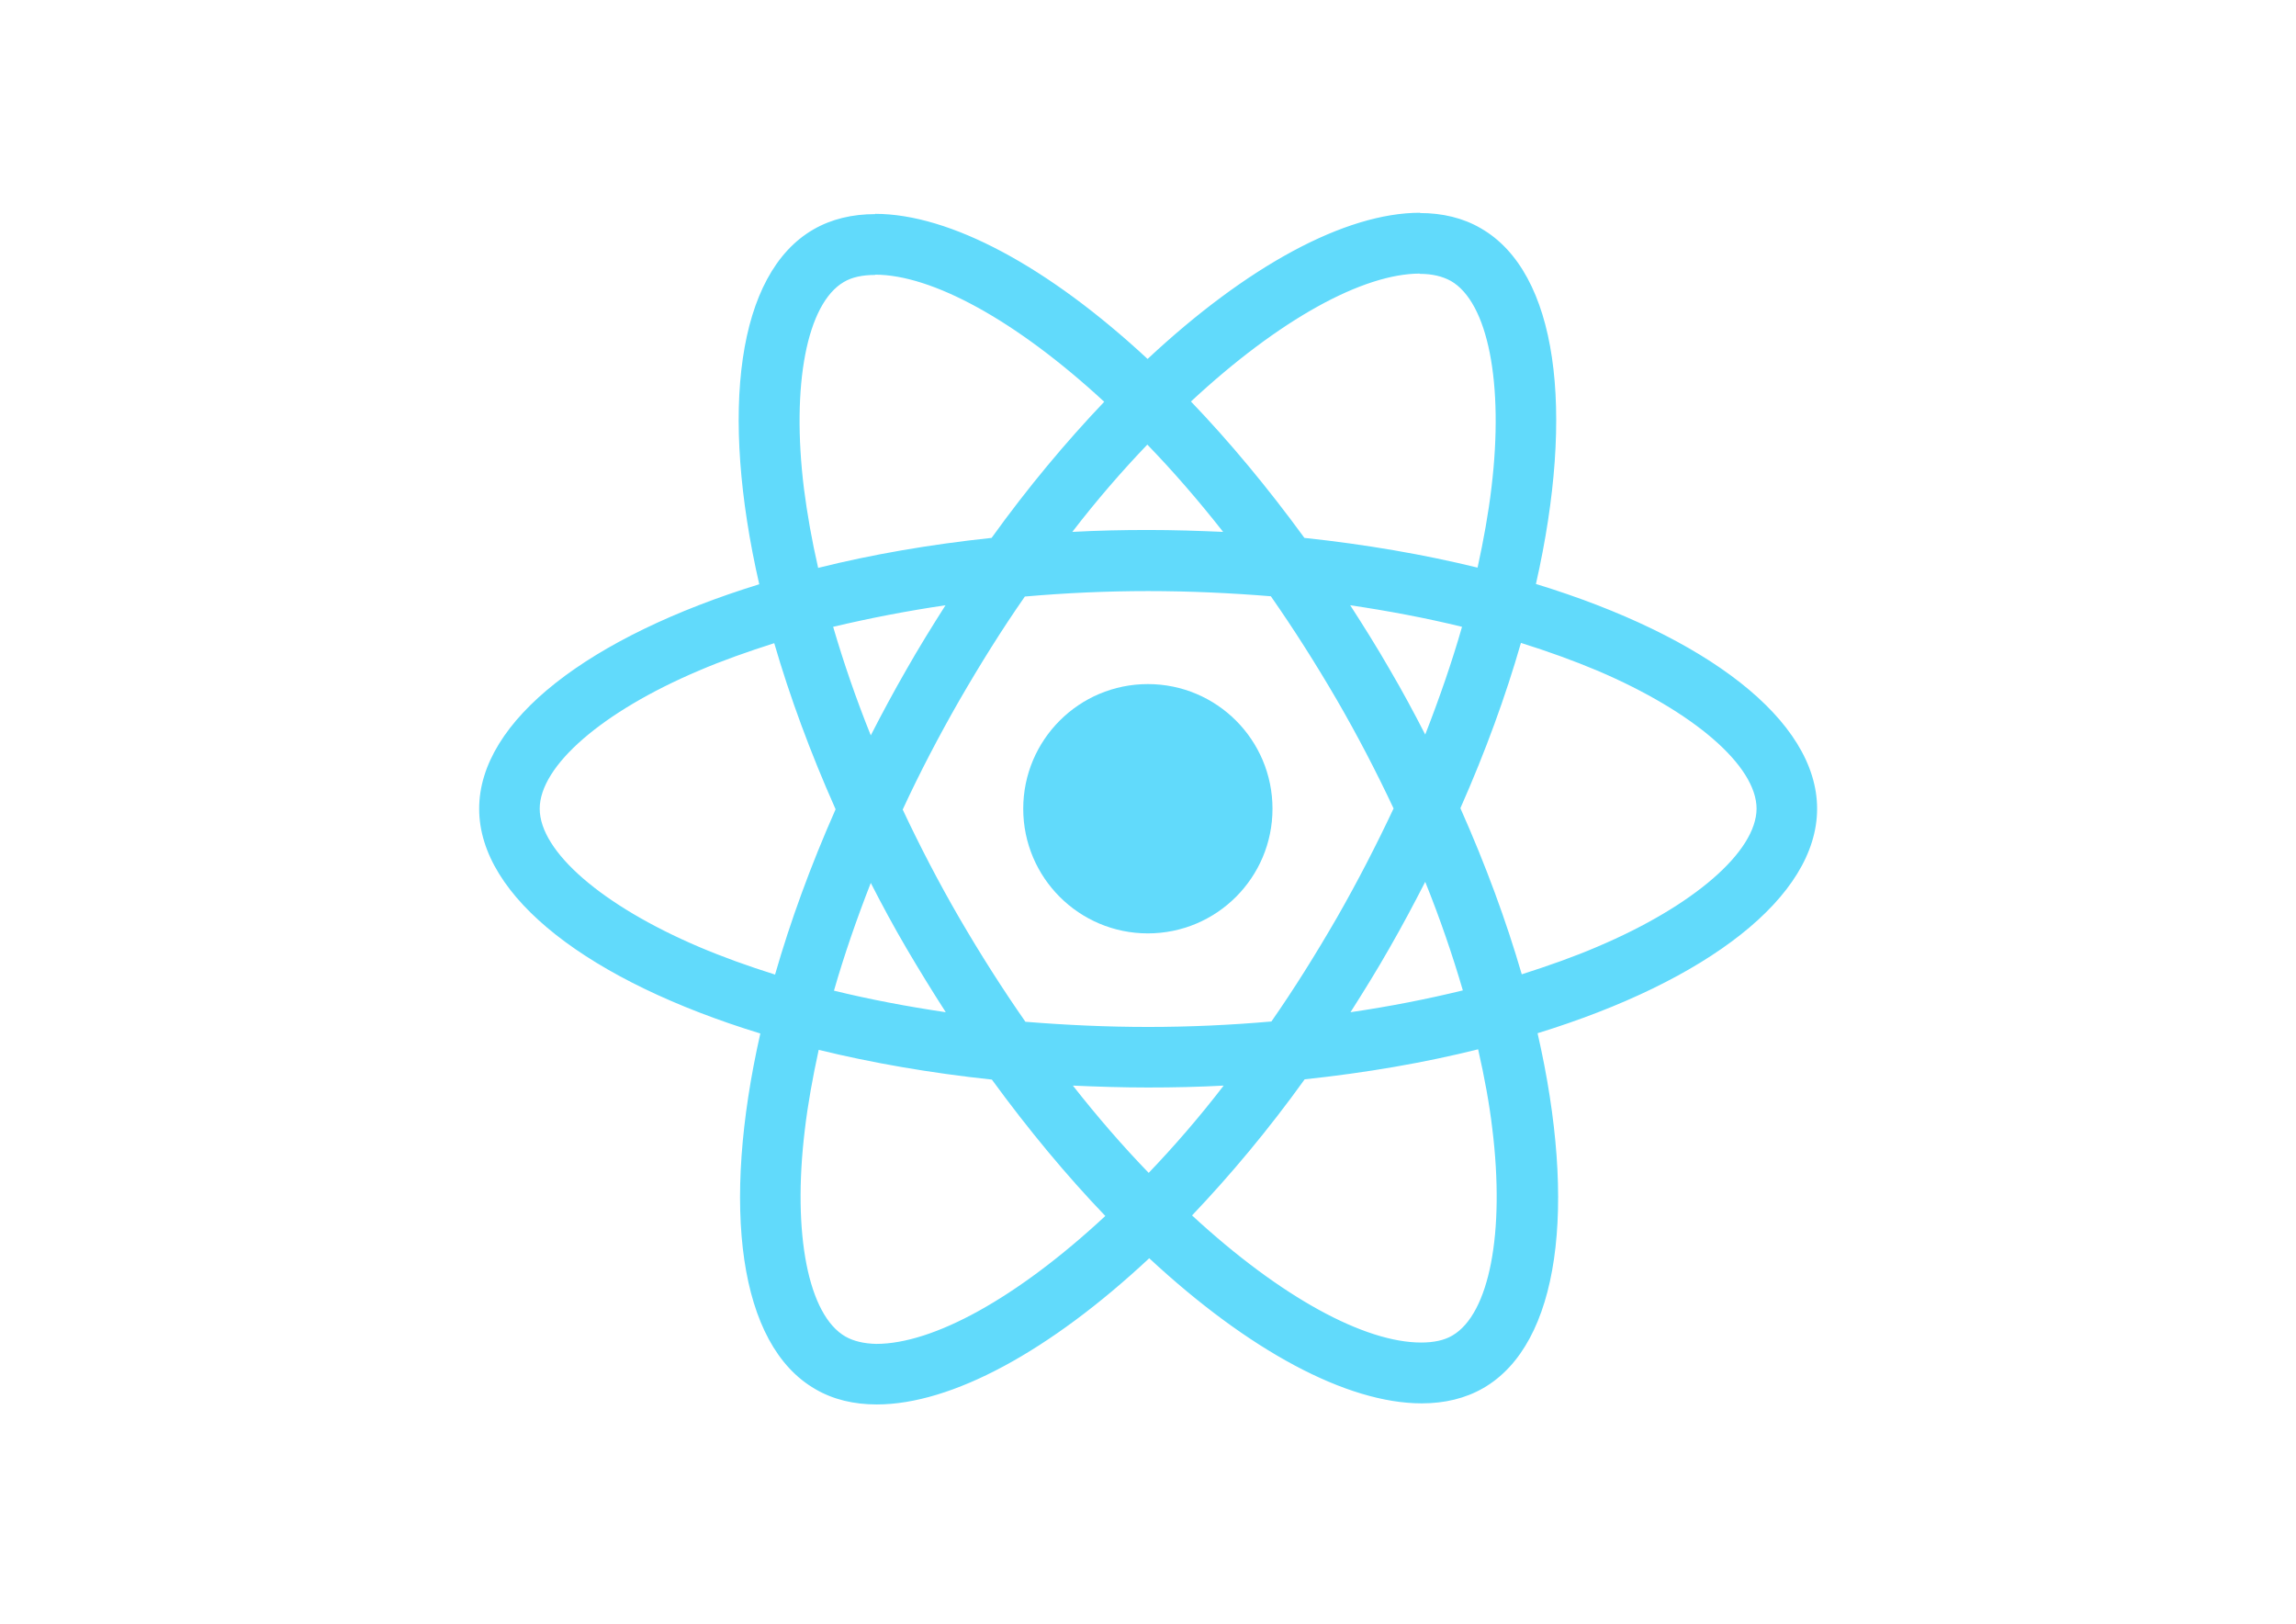
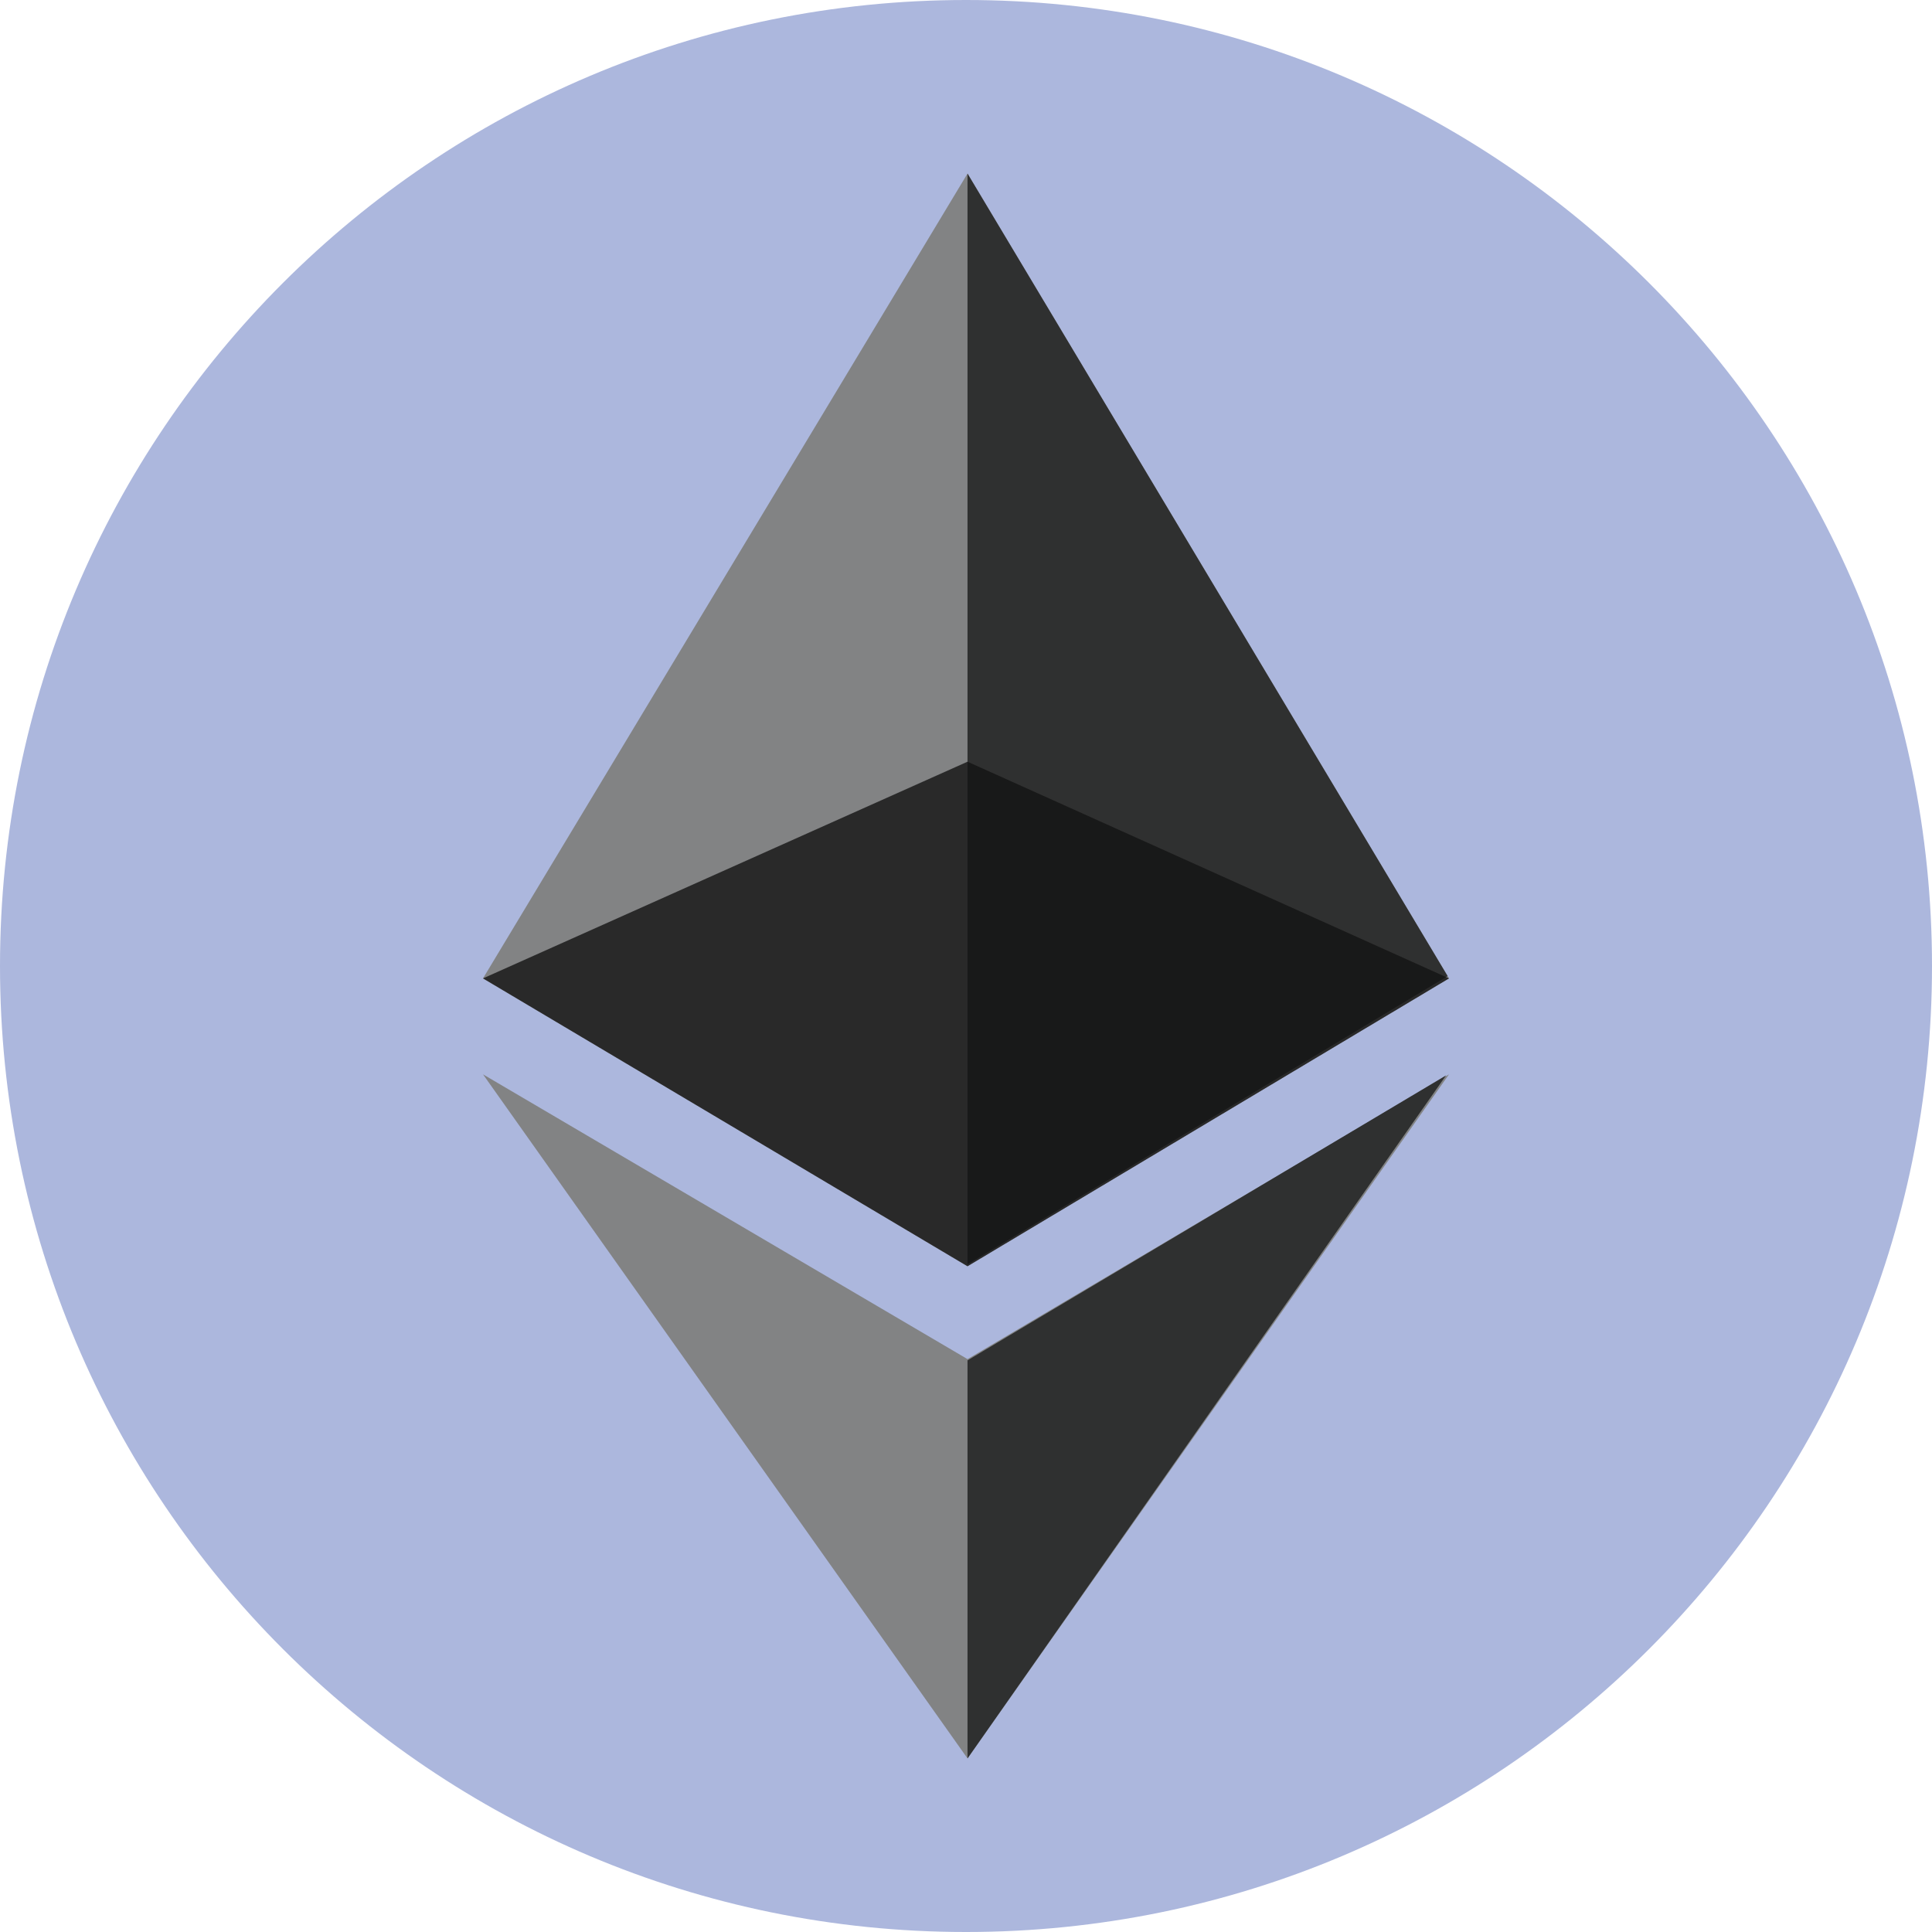
- <svg xmlns="http://www.w3.org/2000/svg" viewBox="0 0 841.9 595.3">
-   <g fill="#61DAFB">
-     <path d="M666.3 296.5c0-32.5-40.7-63.3-103.1-82.4 14.4-63.6 8-114.2-20.2-130.4-6.5-3.8-14.1-5.6-22.4-5.6v22.3c4.6 0 8.3.9 11.4 2.6 13.6 7.8 19.5 37.5 14.9 75.7-1.1 9.4-2.9 19.3-5.1 29.4-19.6-4.8-41-8.5-63.5-10.9-13.5-18.5-27.5-35.3-41.6-50 32.6-30.3 63.2-46.9 84-46.9V78c-27.5 0-63.5 19.6-99.9 53.6-36.4-33.8-72.4-53.2-99.9-53.2v22.3c20.7 0 51.4 16.5 84 46.6-14 14.7-28 31.4-41.3 49.9-22.6 2.4-44 6.1-63.6 11-2.3-10-4-19.7-5.2-29-4.7-38.2 1.1-67.9 14.6-75.8 3-1.8 6.9-2.6 11.5-2.6V78.5c-8.4 0-16 1.8-22.6 5.6-28.1 16.2-34.4 66.7-19.9 130.1-62.2 19.2-102.7 49.9-102.7 82.3 0 32.5 40.7 63.3 103.1 82.4-14.4 63.6-8 114.2 20.2 130.4 6.5 3.8 14.1 5.6 22.5 5.6 27.5 0 63.5-19.6 99.9-53.6 36.4 33.8 72.4 53.2 99.9 53.2 8.4 0 16-1.8 22.6-5.6 28.1-16.2 34.4-66.7 19.9-130.1 62-19.1 102.5-49.9 102.5-82.3zm-130.2-66.7c-3.7 12.9-8.3 26.2-13.5 39.5-4.1-8-8.4-16-13.1-24-4.6-8-9.5-15.8-14.4-23.4 14.2 2.1 27.9 4.7 41 7.9zm-45.8 106.5c-7.8 13.5-15.8 26.3-24.1 38.2-14.9 1.3-30 2-45.2 2-15.1 0-30.2-.7-45-1.9-8.3-11.9-16.4-24.6-24.2-38-7.6-13.1-14.5-26.4-20.8-39.8 6.2-13.4 13.2-26.8 20.7-39.9 7.8-13.5 15.8-26.3 24.1-38.2 14.9-1.3 30-2 45.2-2 15.1 0 30.2.7 45 1.9 8.3 11.9 16.4 24.6 24.2 38 7.6 13.1 14.5 26.4 20.8 39.8-6.3 13.4-13.2 26.8-20.7 39.9zm32.3-13c5.4 13.4 10 26.8 13.8 39.8-13.1 3.2-26.9 5.9-41.2 8 4.9-7.7 9.8-15.6 14.4-23.7 4.6-8 8.9-16.1 13-24.1zM421.2 430c-9.3-9.6-18.6-20.3-27.8-32 9 .4 18.2.7 27.5.7 9.4 0 18.7-.2 27.8-.7-9 11.7-18.3 22.4-27.5 32zm-74.4-58.9c-14.2-2.1-27.9-4.7-41-7.9 3.7-12.9 8.3-26.2 13.5-39.5 4.1 8 8.4 16 13.1 24 4.7 8 9.5 15.8 14.4 23.4zM420.7 163c9.3 9.6 18.6 20.3 27.8 32-9-.4-18.2-.7-27.5-.7-9.4 0-18.7.2-27.8.7 9-11.7 18.3-22.4 27.5-32zm-74 58.9c-4.9 7.7-9.8 15.6-14.4 23.7-4.6 8-8.9 16-13 24-5.4-13.4-10-26.8-13.8-39.8 13.1-3.1 26.9-5.8 41.2-7.9zm-90.5 125.2c-35.4-15.1-58.3-34.9-58.3-50.6 0-15.7 22.9-35.6 58.3-50.6 8.6-3.7 18-7 27.7-10.1 5.7 19.6 13.2 40 22.5 60.9-9.2 20.8-16.6 41.1-22.2 60.6-9.9-3.1-19.3-6.5-28-10.2zM310 490c-13.6-7.8-19.5-37.5-14.9-75.7 1.1-9.4 2.9-19.3 5.1-29.4 19.6 4.8 41 8.5 63.5 10.9 13.5 18.5 27.5 35.3 41.6 50-32.6 30.3-63.2 46.9-84 46.9-4.5-.1-8.3-1-11.3-2.7zm237.2-76.2c4.7 38.2-1.1 67.9-14.6 75.8-3 1.8-6.9 2.6-11.5 2.6-20.7 0-51.4-16.5-84-46.6 14-14.7 28-31.4 41.3-49.9 22.6-2.4 44-6.1 63.6-11 2.3 10.1 4.1 19.8 5.2 29.1zm38.5-66.7c-8.6 3.7-18 7-27.7 10.1-5.7-19.6-13.2-40-22.5-60.9 9.2-20.8 16.6-41.1 22.2-60.6 9.9 3.1 19.3 6.5 28.1 10.2 35.4 15.1 58.3 34.9 58.3 50.6-.1 15.7-23 35.6-58.4 50.6zM320.8 78.4z" />
-     <circle cx="420.9" cy="296.5" r="45.7" />
-     <path d="M520.5 78.1z" />
+ <svg xmlns="http://www.w3.org/2000/svg" height="256" viewBox="0 0 256 256" width="256">
+   <defs>
+     <style>
+       .cls-1 {
+         fill: #acb7dd;
+       }
+ 
+       .cls-2 {
+         fill: #828384;
+       }
+ 
+       .cls-2, .cls-3, .cls-4 {
+         fill-rule: evenodd;
+       }
+ 
+       .cls-3 {
+         fill: #2f3030;
+       }
+ 
+       .cls-4 {
+         fill: #131313;
+         opacity: 0.8;
+       }
+     </style>
+   </defs>
+   <g data-name="etherium eth ethcoin crypto" id="etherium_eth_ethcoin_crypto">
+     <g data-name="etherium eth" id="etherium_eth">
+       <circle class="cls-1" cx="128" cy="128" data-name="Эллипс 9" id="Эллипс_9" r="128" />
+       <path class="cls-2" d="M1144.2,652L1080,758.641l64.2,38.144,63.8-38.144ZM1080,771.355l64.2,37.735,63.8-37.735L1144.2,862Z" data-name="Фигура 2" id="Фигура_2" transform="translate(-1016 -629)" />
+       <path class="cls-3" d="M1144.2,796.539V652l63.62,106.339Zm63.41-25.044L1144.2,862V809.256Z" data-name="Фигура 4" id="Фигура_4" transform="translate(-1016 -629)" />
+       <path class="cls-4" d="M1144.2,729.93L1080,758.641l64.2,38.144,63.8-38.144Z" data-name="Фигура 3" id="Фигура_3" transform="translate(-1016 -629)" />
+     </g>
  </g>
</svg>
